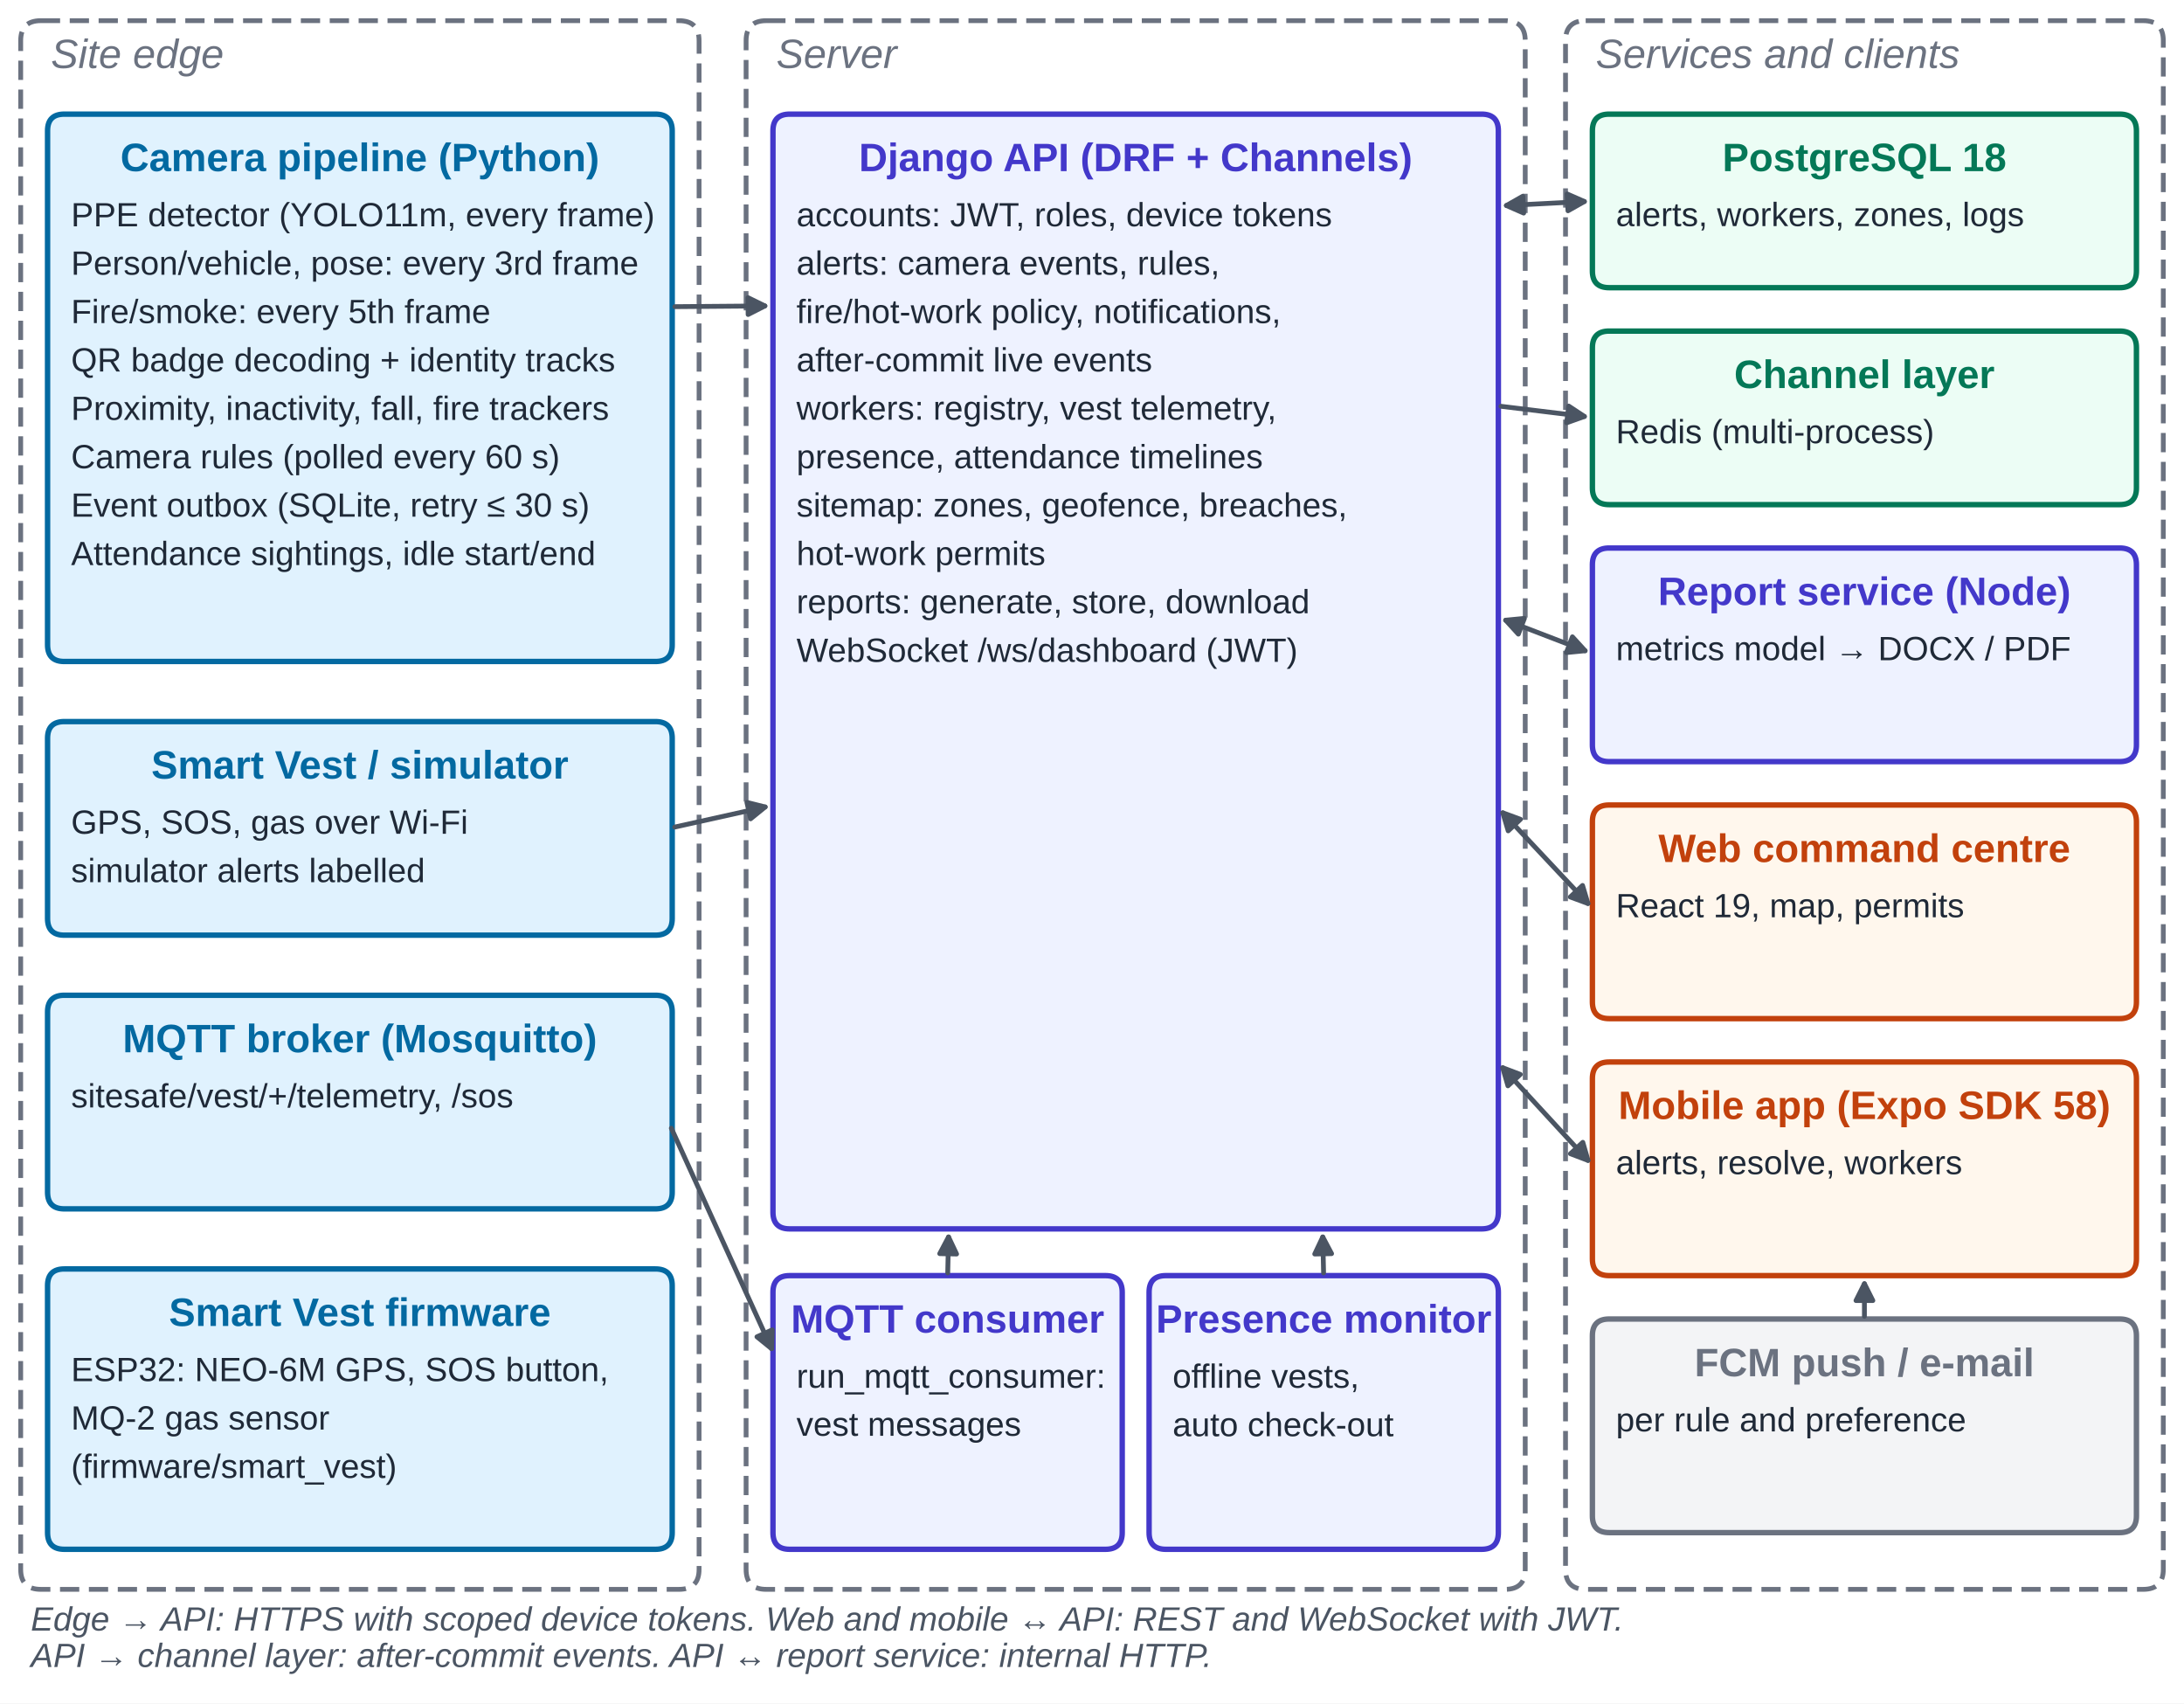
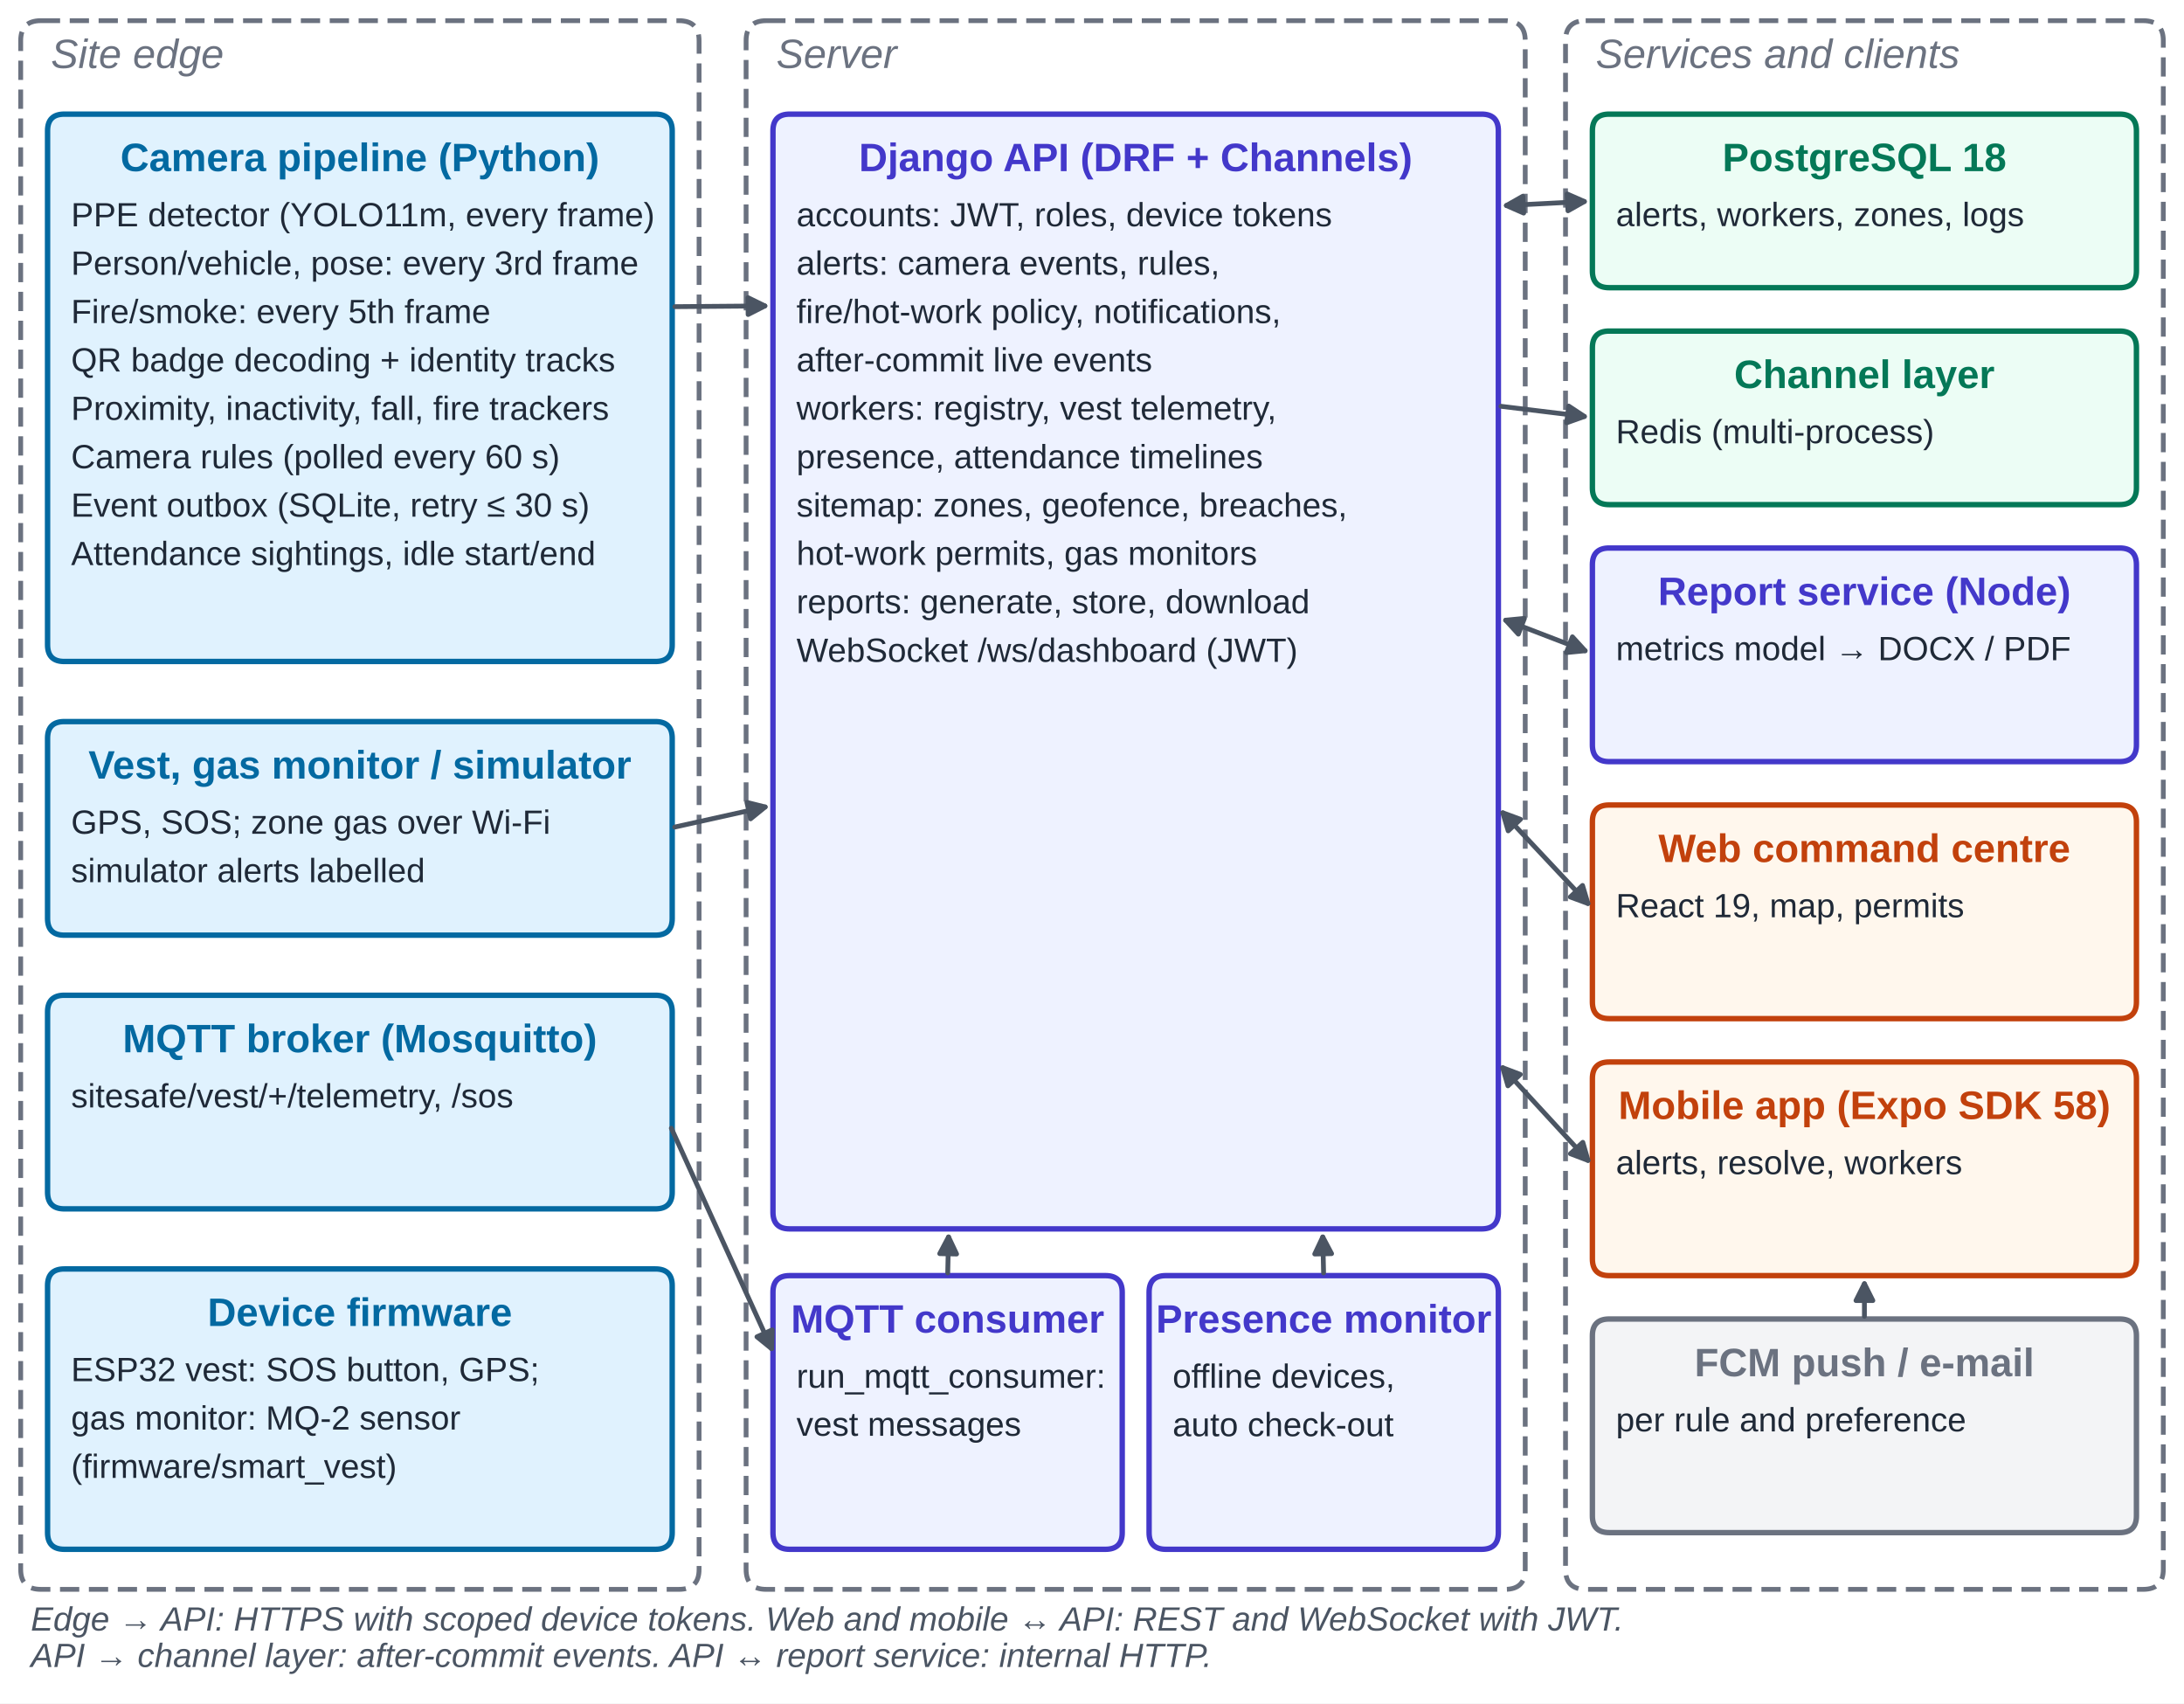
<svg xmlns="http://www.w3.org/2000/svg" width="362.88pt" height="282.96pt" viewBox="0 0 362.88 282.96" version="1.1">
  <defs>
    <style type="text/css">*{stroke-linejoin: round; stroke-linecap: butt}</style>
  </defs>
  <g id="figure_1">
    <g id="patch_1">
      <path d="M 0 282.96  L 362.88 282.96  L 362.88 0  L 0 0  z " style="fill: #ffffff" />
    </g>
    <g id="axes_1">
      <g id="patch_2">
-         <path d="M 6.786 3.434  L 112.806 3.434  Q 116.154 3.434 116.154 6.761  L 116.154 260.676  Q 116.154 264.002 112.806 264.002  L 6.786 264.002  Q 3.438 264.002 3.438 260.676  L 3.438 6.761  Q 3.438 3.434 6.786 3.434  L 6.786 3.434  z " clip-path="url(#p2b58ecd0dc)" style="fill: none; stroke-dasharray: 3.2,1.6; stroke-dashoffset: 0; stroke: #6b7280; stroke-width: 0.8; stroke-linejoin: miter" />
+         <path d="M 6.786 3.434  L 112.806 3.434  Q 116.154 3.434 116.154 6.761  L 116.154 260.676  Q 116.154 264.002 112.806 264.002  L 6.786 264.002  Q 3.438 264.002 3.438 260.676  L 3.438 6.761  Q 3.438 3.434 6.786 3.434  L 6.786 3.434  z " clip-path="url(#p17916771b8)" style="fill: none; stroke-dasharray: 3.2,1.6; stroke-dashoffset: 0; stroke: #6b7280; stroke-width: 0.8; stroke-linejoin: miter" />
      </g>
      <g id="patch_3">
-         <path d="M 127.314 3.434  L 250.074 3.434  Q 253.422 3.434 253.422 6.761  L 253.422 260.676  Q 253.422 264.002 250.074 264.002  L 127.314 264.002  Q 123.966 264.002 123.966 260.676  L 123.966 6.761  Q 123.966 3.434 127.314 3.434  L 127.314 3.434  z " clip-path="url(#p2b58ecd0dc)" style="fill: none; stroke-dasharray: 3.2,1.6; stroke-dashoffset: 0; stroke: #6b7280; stroke-width: 0.8; stroke-linejoin: miter" />
+         <path d="M 127.314 3.434  L 250.074 3.434  Q 253.422 3.434 253.422 6.761  L 253.422 260.676  Q 253.422 264.002 250.074 264.002  L 127.314 264.002  Q 123.966 264.002 123.966 260.676  L 123.966 6.761  Q 123.966 3.434 127.314 3.434  L 127.314 3.434  z " clip-path="url(#p17916771b8)" style="fill: none; stroke-dasharray: 3.2,1.6; stroke-dashoffset: 0; stroke: #6b7280; stroke-width: 0.8; stroke-linejoin: miter" />
      </g>
      <g id="patch_4">
-         <path d="M 263.466 3.434  L 356.094 3.434  Q 359.442 3.434 359.442 6.761  L 359.442 260.676  Q 359.442 264.002 356.094 264.002  L 263.466 264.002  Q 260.118 264.002 260.118 260.676  L 260.118 6.761  Q 260.118 3.434 263.466 3.434  L 263.466 3.434  z " clip-path="url(#p2b58ecd0dc)" style="fill: none; stroke-dasharray: 3.2,1.6; stroke-dashoffset: 0; stroke: #6b7280; stroke-width: 0.8; stroke-linejoin: miter" />
+         <path d="M 263.466 3.434  L 356.094 3.434  Q 359.442 3.434 359.442 6.761  L 359.442 260.676  Q 359.442 264.002 356.094 264.002  L 263.466 264.002  Q 260.118 264.002 260.118 260.676  L 260.118 6.761  Q 260.118 3.434 263.466 3.434  L 263.466 3.434  z " clip-path="url(#p17916771b8)" style="fill: none; stroke-dasharray: 3.2,1.6; stroke-dashoffset: 0; stroke: #6b7280; stroke-width: 0.8; stroke-linejoin: miter" />
      </g>
      <g id="patch_5">
-         <path d="M 10.692 18.958  L 108.9 18.958  Q 111.69 18.958 111.69 21.73  L 111.69 107.107  Q 111.69 109.879 108.9 109.879  L 10.692 109.879  Q 7.902 109.879 7.902 107.107  L 7.902 21.73  Q 7.902 18.958 10.692 18.958  z " clip-path="url(#p2b58ecd0dc)" style="fill: #e0f2fe; stroke: #0369a1; stroke-width: 0.9; stroke-linejoin: miter" />
+         <path d="M 10.692 18.958  L 108.9 18.958  Q 111.69 18.958 111.69 21.73  L 111.69 107.107  Q 111.69 109.879 108.9 109.879  L 10.692 109.879  Q 7.902 109.879 7.902 107.107  L 7.902 21.73  Q 7.902 18.958 10.692 18.958  z " clip-path="url(#p17916771b8)" style="fill: #e0f2fe; stroke: #0369a1; stroke-width: 0.9; stroke-linejoin: miter" />
      </g>
      <g id="patch_6">
-         <path d="M 10.692 119.858  L 108.9 119.858  Q 111.69 119.858 111.69 122.63  L 111.69 152.568  Q 111.69 155.34 108.9 155.34  L 10.692 155.34  Q 7.902 155.34 7.902 152.568  L 7.902 122.63  Q 7.902 119.858 10.692 119.858  z " clip-path="url(#p2b58ecd0dc)" style="fill: #e0f2fe; stroke: #0369a1; stroke-width: 0.9; stroke-linejoin: miter" />
+         <path d="M 10.692 119.858  L 108.9 119.858  Q 111.69 119.858 111.69 122.63  L 111.69 152.568  Q 111.69 155.34 108.9 155.34  L 10.692 155.34  Q 7.902 155.34 7.902 152.568  L 7.902 122.63  Q 7.902 119.858 10.692 119.858  z " clip-path="url(#p17916771b8)" style="fill: #e0f2fe; stroke: #0369a1; stroke-width: 0.9; stroke-linejoin: miter" />
      </g>
      <g id="patch_7">
-         <path d="M 10.692 165.319  L 108.9 165.319  Q 111.69 165.319 111.69 168.091  L 111.69 198.029  Q 111.69 200.801 108.9 200.801  L 10.692 200.801  Q 7.902 200.801 7.902 198.029  L 7.902 168.091  Q 7.902 165.319 10.692 165.319  z " clip-path="url(#p2b58ecd0dc)" style="fill: #e0f2fe; stroke: #0369a1; stroke-width: 0.9; stroke-linejoin: miter" />
+         <path d="M 10.692 165.319  L 108.9 165.319  Q 111.69 165.319 111.69 168.091  L 111.69 198.029  Q 111.69 200.801 108.9 200.801  L 10.692 200.801  Q 7.902 200.801 7.902 198.029  L 7.902 168.091  Q 7.902 165.319 10.692 165.319  z " clip-path="url(#p17916771b8)" style="fill: #e0f2fe; stroke: #0369a1; stroke-width: 0.9; stroke-linejoin: miter" />
      </g>
      <g id="patch_8">
-         <path d="M 10.692 210.78  L 108.9 210.78  Q 111.69 210.78 111.69 213.552  L 111.69 254.578  Q 111.69 257.35 108.9 257.35  L 10.692 257.35  Q 7.902 257.35 7.902 254.578  L 7.902 213.552  Q 7.902 210.78 10.692 210.78  z " clip-path="url(#p2b58ecd0dc)" style="fill: #e0f2fe; stroke: #0369a1; stroke-width: 0.9; stroke-linejoin: miter" />
+         <path d="M 10.692 210.78  L 108.9 210.78  Q 111.69 210.78 111.69 213.552  L 111.69 254.578  Q 111.69 257.35 108.9 257.35  L 10.692 257.35  Q 7.902 257.35 7.902 254.578  L 7.902 213.552  Q 7.902 210.78 10.692 210.78  z " clip-path="url(#p17916771b8)" style="fill: #e0f2fe; stroke: #0369a1; stroke-width: 0.9; stroke-linejoin: miter" />
      </g>
      <g id="patch_9">
-         <path d="M 131.22 18.958  L 246.168 18.958  Q 248.958 18.958 248.958 21.73  L 248.958 201.355  Q 248.958 204.127 246.168 204.127  L 131.22 204.127  Q 128.43 204.127 128.43 201.355  L 128.43 21.73  Q 128.43 18.958 131.22 18.958  z " clip-path="url(#p2b58ecd0dc)" style="fill: #eef2ff; stroke: #4338ca; stroke-width: 0.9; stroke-linejoin: miter" />
+         <path d="M 131.22 18.958  L 246.168 18.958  Q 248.958 18.958 248.958 21.73  L 248.958 201.355  Q 248.958 204.127 246.168 204.127  L 131.22 204.127  Q 128.43 204.127 128.43 201.355  L 128.43 21.73  Q 128.43 18.958 131.22 18.958  z " clip-path="url(#p17916771b8)" style="fill: #eef2ff; stroke: #4338ca; stroke-width: 0.9; stroke-linejoin: miter" />
      </g>
      <g id="patch_10">
-         <path d="M 131.22 211.889  L 183.672 211.889  Q 186.462 211.889 186.462 214.661  L 186.462 254.578  Q 186.462 257.35 183.672 257.35  L 131.22 257.35  Q 128.43 257.35 128.43 254.578  L 128.43 214.661  Q 128.43 211.889 131.22 211.889  z " clip-path="url(#p2b58ecd0dc)" style="fill: #eef2ff; stroke: #4338ca; stroke-width: 0.9; stroke-linejoin: miter" />
+         <path d="M 131.22 211.889  L 183.672 211.889  Q 186.462 211.889 186.462 214.661  L 186.462 254.578  Q 186.462 257.35 183.672 257.35  L 131.22 257.35  Q 128.43 257.35 128.43 254.578  L 128.43 214.661  Q 128.43 211.889 131.22 211.889  z " clip-path="url(#p17916771b8)" style="fill: #eef2ff; stroke: #4338ca; stroke-width: 0.9; stroke-linejoin: miter" />
      </g>
      <g id="patch_11">
-         <path d="M 193.716 211.889  L 246.168 211.889  Q 248.958 211.889 248.958 214.661  L 248.958 254.578  Q 248.958 257.35 246.168 257.35  L 193.716 257.35  Q 190.926 257.35 190.926 254.578  L 190.926 214.661  Q 190.926 211.889 193.716 211.889  z " clip-path="url(#p2b58ecd0dc)" style="fill: #eef2ff; stroke: #4338ca; stroke-width: 0.9; stroke-linejoin: miter" />
+         <path d="M 193.716 211.889  L 246.168 211.889  Q 248.958 211.889 248.958 214.661  L 248.958 254.578  Q 248.958 257.35 246.168 257.35  L 193.716 257.35  Q 190.926 257.35 190.926 254.578  L 190.926 214.661  Q 190.926 211.889 193.716 211.889  z " clip-path="url(#p17916771b8)" style="fill: #eef2ff; stroke: #4338ca; stroke-width: 0.9; stroke-linejoin: miter" />
      </g>
      <g id="patch_12">
-         <path d="M 267.372 18.958  L 352.188 18.958  Q 354.978 18.958 354.978 21.73  L 354.978 45.014  Q 354.978 47.786 352.188 47.786  L 267.372 47.786  Q 264.582 47.786 264.582 45.014  L 264.582 21.73  Q 264.582 18.958 267.372 18.958  z " clip-path="url(#p2b58ecd0dc)" style="fill: #ecfdf5; stroke: #047857; stroke-width: 0.9; stroke-linejoin: miter" />
+         <path d="M 267.372 18.958  L 352.188 18.958  Q 354.978 18.958 354.978 21.73  L 354.978 45.014  Q 354.978 47.786 352.188 47.786  L 267.372 47.786  Q 264.582 47.786 264.582 45.014  L 264.582 21.73  Q 264.582 18.958 267.372 18.958  z " clip-path="url(#p17916771b8)" style="fill: #ecfdf5; stroke: #047857; stroke-width: 0.9; stroke-linejoin: miter" />
      </g>
      <g id="patch_13">
-         <path d="M 267.372 54.994  L 352.188 54.994  Q 354.978 54.994 354.978 57.766  L 354.978 81.05  Q 354.978 83.822 352.188 83.822  L 267.372 83.822  Q 264.582 83.822 264.582 81.05  L 264.582 57.766  Q 264.582 54.994 267.372 54.994  z " clip-path="url(#p2b58ecd0dc)" style="fill: #ecfdf5; stroke: #047857; stroke-width: 0.9; stroke-linejoin: miter" />
+         <path d="M 267.372 54.994  L 352.188 54.994  Q 354.978 54.994 354.978 57.766  L 354.978 81.05  Q 354.978 83.822 352.188 83.822  L 267.372 83.822  Q 264.582 83.822 264.582 81.05  L 264.582 57.766  Q 264.582 54.994 267.372 54.994  z " clip-path="url(#p17916771b8)" style="fill: #ecfdf5; stroke: #047857; stroke-width: 0.9; stroke-linejoin: miter" />
      </g>
      <g id="patch_14">
-         <path d="M 267.372 91.03  L 352.188 91.03  Q 354.978 91.03 354.978 93.802  L 354.978 123.739  Q 354.978 126.511 352.188 126.511  L 267.372 126.511  Q 264.582 126.511 264.582 123.739  L 264.582 93.802  Q 264.582 91.03 267.372 91.03  z " clip-path="url(#p2b58ecd0dc)" style="fill: #eef2ff; stroke: #4338ca; stroke-width: 0.9; stroke-linejoin: miter" />
+         <path d="M 267.372 91.03  L 352.188 91.03  Q 354.978 91.03 354.978 93.802  L 354.978 123.739  Q 354.978 126.511 352.188 126.511  L 267.372 126.511  Q 264.582 126.511 264.582 123.739  L 264.582 93.802  Q 264.582 91.03 267.372 91.03  z " clip-path="url(#p17916771b8)" style="fill: #eef2ff; stroke: #4338ca; stroke-width: 0.9; stroke-linejoin: miter" />
      </g>
      <g id="patch_15">
-         <path d="M 267.372 133.718  L 352.188 133.718  Q 354.978 133.718 354.978 136.49  L 354.978 166.428  Q 354.978 169.2 352.188 169.2  L 267.372 169.2  Q 264.582 169.2 264.582 166.428  L 264.582 136.49  Q 264.582 133.718 267.372 133.718  z " clip-path="url(#p2b58ecd0dc)" style="fill: #fff7ed; stroke: #c2410c; stroke-width: 0.9; stroke-linejoin: miter" />
+         <path d="M 267.372 133.718  L 352.188 133.718  Q 354.978 133.718 354.978 136.49  L 354.978 166.428  Q 354.978 169.2 352.188 169.2  L 267.372 169.2  Q 264.582 169.2 264.582 166.428  L 264.582 136.49  Q 264.582 133.718 267.372 133.718  z " clip-path="url(#p17916771b8)" style="fill: #fff7ed; stroke: #c2410c; stroke-width: 0.9; stroke-linejoin: miter" />
      </g>
      <g id="patch_16">
-         <path d="M 267.372 176.407  L 352.188 176.407  Q 354.978 176.407 354.978 179.179  L 354.978 209.117  Q 354.978 211.889 352.188 211.889  L 267.372 211.889  Q 264.582 211.889 264.582 209.117  L 264.582 179.179  Q 264.582 176.407 267.372 176.407  z " clip-path="url(#p2b58ecd0dc)" style="fill: #fff7ed; stroke: #c2410c; stroke-width: 0.9; stroke-linejoin: miter" />
+         <path d="M 267.372 176.407  L 352.188 176.407  Q 354.978 176.407 354.978 179.179  L 354.978 209.117  Q 354.978 211.889 352.188 211.889  L 267.372 211.889  Q 264.582 211.889 264.582 209.117  L 264.582 179.179  Q 264.582 176.407 267.372 176.407  z " clip-path="url(#p17916771b8)" style="fill: #fff7ed; stroke: #c2410c; stroke-width: 0.9; stroke-linejoin: miter" />
      </g>
      <g id="patch_17">
-         <path d="M 267.372 219.096  L 352.188 219.096  Q 354.978 219.096 354.978 221.868  L 354.978 251.806  Q 354.978 254.578 352.188 254.578  L 267.372 254.578  Q 264.582 254.578 264.582 251.806  L 264.582 221.868  Q 264.582 219.096 267.372 219.096  z " clip-path="url(#p2b58ecd0dc)" style="fill: #f3f4f6; stroke: #6b7280; stroke-width: 0.9; stroke-linejoin: miter" />
+         <path d="M 267.372 219.096  L 352.188 219.096  Q 354.978 219.096 354.978 221.868  L 354.978 251.806  Q 354.978 254.578 352.188 254.578  L 267.372 254.578  Q 264.582 254.578 264.582 251.806  L 264.582 221.868  Q 264.582 219.096 267.372 219.096  z " clip-path="url(#p17916771b8)" style="fill: #f3f4f6; stroke: #6b7280; stroke-width: 0.9; stroke-linejoin: miter" />
      </g>
      <g id="patch_18">
-         <path d="M 112.13 50.938  Q 120.059 50.874 127.093 50.818  " clip-path="url(#p2b58ecd0dc)" style="fill: none; stroke: #4b5563; stroke-width: 0.8; stroke-linecap: round" />
-         <path d="M 124.282 49.44  L 127.093 50.818  L 124.305 52.24  z " clip-path="url(#p2b58ecd0dc)" style="fill: #4b5563; stroke: #4b5563; stroke-width: 0.8; stroke-linecap: round" />
+         <path d="M 112.13 50.938  Q 120.059 50.874 127.093 50.818  " clip-path="url(#p17916771b8)" style="fill: none; stroke: #4b5563; stroke-width: 0.8; stroke-linecap: round" />
+         <path d="M 124.282 49.44  L 127.093 50.818  L 124.305 52.24  z " clip-path="url(#p17916771b8)" style="fill: #4b5563; stroke: #4b5563; stroke-width: 0.8; stroke-linecap: round" />
      </g>
      <g id="patch_19">
-         <path d="M 112.104 137.383  Q 120.058 135.615 127.138 134.041  " clip-path="url(#p2b58ecd0dc)" style="fill: none; stroke: #4b5563; stroke-width: 0.8; stroke-linecap: round" />
-         <path d="M 124.101 133.282  L 127.138 134.041  L 124.709 136.015  z " clip-path="url(#p2b58ecd0dc)" style="fill: #4b5563; stroke: #4b5563; stroke-width: 0.8; stroke-linecap: round" />
+         <path d="M 112.104 137.383  Q 120.058 135.615 127.138 134.041  " clip-path="url(#p17916771b8)" style="fill: none; stroke: #4b5563; stroke-width: 0.8; stroke-linecap: round" />
+         <path d="M 124.101 133.282  L 127.138 134.041  L 124.709 136.015  z " clip-path="url(#p17916771b8)" style="fill: #4b5563; stroke: #4b5563; stroke-width: 0.8; stroke-linecap: round" />
      </g>
      <g id="patch_20">
-         <path d="M 111.545 187.405  Q 120.059 206.122 128.203 224.024  " clip-path="url(#p2b58ecd0dc)" style="fill: none; stroke: #4b5563; stroke-width: 0.8; stroke-linecap: round" />
-         <path d="M 128.318 220.896  L 128.203 224.024  L 125.77 222.055  z " clip-path="url(#p2b58ecd0dc)" style="fill: #4b5563; stroke: #4b5563; stroke-width: 0.8; stroke-linecap: round" />
+         <path d="M 111.545 187.405  Q 120.059 206.122 128.203 224.024  " clip-path="url(#p17916771b8)" style="fill: none; stroke: #4b5563; stroke-width: 0.8; stroke-linecap: round" />
+         <path d="M 128.318 220.896  L 128.203 224.024  L 125.77 222.055  z " clip-path="url(#p17916771b8)" style="fill: #4b5563; stroke: #4b5563; stroke-width: 0.8; stroke-linecap: round" />
      </g>
      <g id="patch_21">
-         <path d="M 250.295 34.139  Q 256.773 33.804 263.252 33.47  " clip-path="url(#p2b58ecd0dc)" style="fill: none; stroke: #4b5563; stroke-width: 0.8; stroke-linecap: round" />
-         <path d="M 253.163 35.393  L 250.295 34.139  L 253.019 32.596  z " clip-path="url(#p2b58ecd0dc)" style="fill: #4b5563; stroke: #4b5563; stroke-width: 0.8; stroke-linecap: round" />
-         <path d="M 260.383 32.216  L 263.252 33.47  L 260.528 35.012  z " clip-path="url(#p2b58ecd0dc)" style="fill: #4b5563; stroke: #4b5563; stroke-width: 0.8; stroke-linecap: round" />
+         <path d="M 250.295 34.139  Q 256.773 33.804 263.252 33.47  " clip-path="url(#p17916771b8)" style="fill: none; stroke: #4b5563; stroke-width: 0.8; stroke-linecap: round" />
+         <path d="M 253.163 35.393  L 250.295 34.139  L 253.019 32.596  z " clip-path="url(#p17916771b8)" style="fill: #4b5563; stroke: #4b5563; stroke-width: 0.8; stroke-linecap: round" />
+         <path d="M 260.383 32.216  L 263.252 33.47  L 260.528 35.012  z " clip-path="url(#p17916771b8)" style="fill: #4b5563; stroke: #4b5563; stroke-width: 0.8; stroke-linecap: round" />
      </g>
      <g id="patch_22">
-         <path d="M 249.393 67.489  Q 256.769 68.388 263.256 69.178  " clip-path="url(#p2b58ecd0dc)" style="fill: none; stroke: #4b5563; stroke-width: 0.8; stroke-linecap: round" />
-         <path d="M 260.646 67.45  L 263.256 69.178  L 260.308 70.229  z " clip-path="url(#p2b58ecd0dc)" style="fill: #4b5563; stroke: #4b5563; stroke-width: 0.8; stroke-linecap: round" />
+         <path d="M 249.393 67.489  Q 256.769 68.388 263.256 69.178  " clip-path="url(#p17916771b8)" style="fill: none; stroke: #4b5563; stroke-width: 0.8; stroke-linecap: round" />
+         <path d="M 260.646 67.45  L 263.256 69.178  L 260.308 70.229  z " clip-path="url(#p17916771b8)" style="fill: #4b5563; stroke: #4b5563; stroke-width: 0.8; stroke-linecap: round" />
      </g>
      <g id="patch_23">
-         <path d="M 250.171 103.02  Q 256.773 105.556 263.375 108.092  " clip-path="url(#p2b58ecd0dc)" style="fill: none; stroke: #4b5563; stroke-width: 0.8; stroke-linecap: round" />
-         <path d="M 252.283 105.331  L 250.171 103.02  L 253.287 102.717  z " clip-path="url(#p2b58ecd0dc)" style="fill: #4b5563; stroke: #4b5563; stroke-width: 0.8; stroke-linecap: round" />
-         <path d="M 261.263 105.781  L 263.375 108.092  L 260.259 108.395  z " clip-path="url(#p2b58ecd0dc)" style="fill: #4b5563; stroke: #4b5563; stroke-width: 0.8; stroke-linecap: round" />
+         <path d="M 250.171 103.02  Q 256.773 105.556 263.375 108.092  " clip-path="url(#p17916771b8)" style="fill: none; stroke: #4b5563; stroke-width: 0.8; stroke-linecap: round" />
+         <path d="M 252.283 105.331  L 250.171 103.02  L 253.287 102.717  z " clip-path="url(#p17916771b8)" style="fill: #4b5563; stroke: #4b5563; stroke-width: 0.8; stroke-linecap: round" />
+         <path d="M 261.263 105.781  L 263.375 108.092  L 260.259 108.395  z " clip-path="url(#p17916771b8)" style="fill: #4b5563; stroke: #4b5563; stroke-width: 0.8; stroke-linecap: round" />
      </g>
      <g id="patch_24">
-         <path d="M 263.843 150.078  Q 256.77 142.544 249.696 135.01  " clip-path="url(#p2b58ecd0dc)" style="fill: none; stroke: #4b5563; stroke-width: 0.8; stroke-linecap: round" />
-         <path d="M 262.947 147.078  L 263.843 150.078  L 260.906 148.995  z " clip-path="url(#p2b58ecd0dc)" style="fill: #4b5563; stroke: #4b5563; stroke-width: 0.8; stroke-linecap: round" />
-         <path d="M 250.592 138.01  L 249.696 135.01  L 252.633 136.093  z " clip-path="url(#p2b58ecd0dc)" style="fill: #4b5563; stroke: #4b5563; stroke-width: 0.8; stroke-linecap: round" />
+         <path d="M 263.843 150.078  Q 256.77 142.544 249.696 135.01  " clip-path="url(#p17916771b8)" style="fill: none; stroke: #4b5563; stroke-width: 0.8; stroke-linecap: round" />
+         <path d="M 262.947 147.078  L 263.843 150.078  L 260.906 148.995  z " clip-path="url(#p17916771b8)" style="fill: #4b5563; stroke: #4b5563; stroke-width: 0.8; stroke-linecap: round" />
+         <path d="M 250.592 138.01  L 249.696 135.01  L 252.633 136.093  z " clip-path="url(#p17916771b8)" style="fill: #4b5563; stroke: #4b5563; stroke-width: 0.8; stroke-linecap: round" />
      </g>
      <g id="patch_25">
-         <path d="M 263.858 192.755  Q 256.77 185.056 249.682 177.357  " clip-path="url(#p2b58ecd0dc)" style="fill: none; stroke: #4b5563; stroke-width: 0.8; stroke-linecap: round" />
-         <path d="M 262.991 189.747  L 263.858 192.755  L 260.931 191.643  z " clip-path="url(#p2b58ecd0dc)" style="fill: #4b5563; stroke: #4b5563; stroke-width: 0.8; stroke-linecap: round" />
-         <path d="M 250.549 180.365  L 249.682 177.357  L 252.609 178.468  z " clip-path="url(#p2b58ecd0dc)" style="fill: #4b5563; stroke: #4b5563; stroke-width: 0.8; stroke-linecap: round" />
+         <path d="M 263.858 192.755  Q 256.77 185.056 249.682 177.357  " clip-path="url(#p17916771b8)" style="fill: none; stroke: #4b5563; stroke-width: 0.8; stroke-linecap: round" />
+         <path d="M 262.991 189.747  L 263.858 192.755  L 260.931 191.643  z " clip-path="url(#p17916771b8)" style="fill: #4b5563; stroke: #4b5563; stroke-width: 0.8; stroke-linecap: round" />
+         <path d="M 250.549 180.365  L 249.682 177.357  L 252.609 178.468  z " clip-path="url(#p17916771b8)" style="fill: #4b5563; stroke: #4b5563; stroke-width: 0.8; stroke-linecap: round" />
      </g>
      <g id="patch_26">
-         <path d="M 309.78 218.647  Q 309.78 215.493 309.78 213.232  " clip-path="url(#p2b58ecd0dc)" style="fill: none; stroke: #4b5563; stroke-width: 0.8; stroke-linecap: round" />
-         <path d="M 308.38 216.032  L 309.78 213.232  L 311.18 216.032  z " clip-path="url(#p2b58ecd0dc)" style="fill: #4b5563; stroke: #4b5563; stroke-width: 0.8; stroke-linecap: round" />
+         <path d="M 309.78 218.647  Q 309.78 215.493 309.78 213.232  " clip-path="url(#p17916771b8)" style="fill: none; stroke: #4b5563; stroke-width: 0.8; stroke-linecap: round" />
+         <path d="M 308.38 216.032  L 309.78 213.232  L 311.18 216.032  z " clip-path="url(#p17916771b8)" style="fill: #4b5563; stroke: #4b5563; stroke-width: 0.8; stroke-linecap: round" />
      </g>
      <g id="patch_27">
-         <path d="M 157.469 211.443  Q 157.546 208.009 157.604 205.47  " clip-path="url(#p2b58ecd0dc)" style="fill: none; stroke: #4b5563; stroke-width: 0.8; stroke-linecap: round" />
-         <path d="M 156.141 208.238  L 157.604 205.47  L 158.94 208.301  z " clip-path="url(#p2b58ecd0dc)" style="fill: #4b5563; stroke: #4b5563; stroke-width: 0.8; stroke-linecap: round" />
+         <path d="M 157.469 211.443  Q 157.546 208.009 157.604 205.47  " clip-path="url(#p17916771b8)" style="fill: none; stroke: #4b5563; stroke-width: 0.8; stroke-linecap: round" />
+         <path d="M 156.141 208.238  L 157.604 205.47  L 158.94 208.301  z " clip-path="url(#p17916771b8)" style="fill: #4b5563; stroke: #4b5563; stroke-width: 0.8; stroke-linecap: round" />
      </g>
      <g id="patch_28">
-         <path d="M 219.919 211.443  Q 219.842 208.009 219.784 205.47  " clip-path="url(#p2b58ecd0dc)" style="fill: none; stroke: #4b5563; stroke-width: 0.8; stroke-linecap: round" />
-         <path d="M 218.448 208.301  L 219.784 205.47  L 221.247 208.238  z " clip-path="url(#p2b58ecd0dc)" style="fill: #4b5563; stroke: #4b5563; stroke-width: 0.8; stroke-linecap: round" />
+         <path d="M 219.919 211.443  Q 219.842 208.009 219.784 205.47  " clip-path="url(#p17916771b8)" style="fill: none; stroke: #4b5563; stroke-width: 0.8; stroke-linecap: round" />
+         <path d="M 218.448 208.301  L 219.784 205.47  L 221.247 208.238  z " clip-path="url(#p17916771b8)" style="fill: #4b5563; stroke: #4b5563; stroke-width: 0.8; stroke-linecap: round" />
      </g>
      <g id="text_1">
        <text style="font-style: italic; font-size: 6.8px; font-family: 'Arial'; text-anchor: start; fill: #6b7280" x="8.46" y="11.302" transform="rotate(-0 8.46 11.30239)">Site edge</text>
      </g>
      <g id="text_2">
        <text style="font-style: italic; font-size: 6.8px; font-family: 'Arial'; text-anchor: start; fill: #6b7280" x="128.988" y="11.291" transform="rotate(-0 128.988 11.29071)">Server</text>
      </g>
      <g id="text_3">
        <text style="font-style: italic; font-size: 6.8px; font-family: 'Arial'; text-anchor: start; fill: #6b7280" x="265.14" y="11.291" transform="rotate(-0 265.14 11.29071)">Services and clients</text>
      </g>
      <g id="text_4">
        <text style="font-weight: 700; font-size: 6.6px; font-family: 'Arial'; text-anchor: middle; fill: #0369a1" x="59.796" y="28.427" transform="rotate(-0 59.796 28.42695)">Camera pipeline (Python)</text>
      </g>
      <g id="text_5">
        <text style="font-size: 5.6px; font-family: 'Arial'; text-anchor: start; fill: #1f2937" x="11.808" y="37.595" transform="rotate(-0 11.808 37.59475)">PPE detector (YOLO11m, every frame)</text>
      </g>
      <g id="text_6">
        <text style="font-size: 5.6px; font-family: 'Arial'; text-anchor: start; fill: #1f2937" x="11.808" y="45.632" transform="rotate(-0 11.808 45.6318)">Person/vehicle, pose: every 3rd frame</text>
      </g>
      <g id="text_7">
        <text style="font-size: 5.6px; font-family: 'Arial'; text-anchor: start; fill: #1f2937" x="11.808" y="53.671" transform="rotate(-0 11.808 53.6706)">Fire/smoke: every 5th frame</text>
      </g>
      <g id="text_8">
        <text style="font-size: 5.6px; font-family: 'Arial'; text-anchor: start; fill: #1f2937" x="11.808" y="61.711" transform="rotate(-0 11.808 61.71115)">QR badge decoding + identity tracks</text>
      </g>
      <g id="text_9">
        <text style="font-size: 5.6px; font-family: 'Arial'; text-anchor: start; fill: #1f2937" x="11.808" y="69.748" transform="rotate(-0 11.808 69.7482)">Proximity, inactivity, fall, fire trackers</text>
      </g>
      <g id="text_10">
        <text style="font-size: 5.6px; font-family: 'Arial'; text-anchor: start; fill: #1f2937" x="11.808" y="77.787" transform="rotate(-0 11.808 77.787)">Camera rules (polled every 60 s)</text>
      </g>
      <g id="text_11">
        <text style="font-size: 5.6px; font-family: 'Arial'; text-anchor: start; fill: #1f2937" x="11.808" y="85.828" transform="rotate(-0 11.808 85.82755)">Event outbox (SQLite, retry ≤ 30 s)</text>
      </g>
      <g id="text_12">
        <text style="font-size: 5.6px; font-family: 'Arial'; text-anchor: start; fill: #1f2937" x="11.808" y="93.865" transform="rotate(-0 11.808 93.8646)">Attendance sightings, idle start/end</text>
      </g>
      <g id="text_13">
-         <text style="font-weight: 700; font-size: 6.6px; font-family: 'Arial'; text-anchor: middle; fill: #0369a1" x="59.796" y="129.331" transform="rotate(-0 59.796 129.3308)">Smart Vest / simulator</text>
+         <text style="font-weight: 700; font-size: 6.6px; font-family: 'Arial'; text-anchor: middle; fill: #0369a1" x="59.796" y="129.328" transform="rotate(-0 59.796 129.3278)">Vest, gas monitor / simulator</text>
      </g>
      <g id="text_14">
-         <text style="font-size: 5.6px; font-family: 'Arial'; text-anchor: start; fill: #1f2937" x="11.808" y="138.496" transform="rotate(-0 11.808 138.4956)">GPS, SOS, gas over Wi-Fi</text>
+         <text style="font-size: 5.6px; font-family: 'Arial'; text-anchor: start; fill: #1f2937" x="11.808" y="138.496" transform="rotate(-0 11.808 138.4956)">GPS, SOS; zone gas over Wi-Fi</text>
      </g>
      <g id="text_15">
        <text style="font-size: 5.6px; font-family: 'Arial'; text-anchor: start; fill: #1f2937" x="11.808" y="146.531" transform="rotate(-0 11.808 146.5313)">simulator alerts labelled</text>
      </g>
      <g id="text_16">
        <text style="font-weight: 700; font-size: 6.6px; font-family: 'Arial'; text-anchor: middle; fill: #0369a1" x="59.796" y="174.789" transform="rotate(-0 59.796 174.7885)">MQTT broker (Mosquitto)</text>
      </g>
      <g id="text_17">
        <text style="font-size: 5.6px; font-family: 'Arial'; text-anchor: start; fill: #1f2937" x="11.808" y="183.955" transform="rotate(-0 11.808 183.9546)">sitesafe/vest/+/telemetry, /sos</text>
      </g>
      <g id="text_18">
-         <text style="font-weight: 700; font-size: 6.6px; font-family: 'Arial'; text-anchor: middle; fill: #0369a1" x="59.796" y="220.252" transform="rotate(-0 59.796 220.2524)">Smart Vest firmware</text>
+         <text style="font-weight: 700; font-size: 6.6px; font-family: 'Arial'; text-anchor: middle; fill: #0369a1" x="59.796" y="220.252" transform="rotate(-0 59.796 220.2524)">Device firmware</text>
      </g>
      <g id="text_19">
-         <text style="font-size: 5.6px; font-family: 'Arial'; text-anchor: start; fill: #1f2937" x="11.808" y="229.414" transform="rotate(-0 11.808 229.4141)">ESP32: NEO-6M GPS, SOS button,</text>
+         <text style="font-size: 5.6px; font-family: 'Arial'; text-anchor: start; fill: #1f2937" x="11.808" y="229.414" transform="rotate(-0 11.808 229.4141)">ESP32 vest: SOS button, GPS;</text>
      </g>
      <g id="text_20">
-         <text style="font-size: 5.6px; font-family: 'Arial'; text-anchor: start; fill: #1f2937" x="11.808" y="237.456" transform="rotate(-0 11.808 237.456)">MQ-2 gas sensor</text>
+         <text style="font-size: 5.6px; font-family: 'Arial'; text-anchor: start; fill: #1f2937" x="11.808" y="237.456" transform="rotate(-0 11.808 237.456)">gas monitor: MQ-2 sensor</text>
      </g>
      <g id="text_21">
        <text style="font-size: 5.6px; font-family: 'Arial'; text-anchor: start; fill: #1f2937" x="11.808" y="245.493" transform="rotate(-0 11.808 245.493)">(firmware/smart_vest)</text>
      </g>
      <g id="text_22">
        <text style="font-weight: 700; font-size: 6.6px; font-family: 'Arial'; text-anchor: middle; fill: #4338ca" x="188.694" y="28.427" transform="rotate(-0 188.694 28.42695)">Django API (DRF + Channels)</text>
      </g>
      <g id="text_23">
        <text style="font-size: 5.6px; font-family: 'Arial'; text-anchor: start; fill: #1f2937" x="132.336" y="37.592" transform="rotate(-0 132.336 37.59169)">accounts: JWT, roles, device tokens</text>
      </g>
      <g id="text_24">
        <text style="font-size: 5.6px; font-family: 'Arial'; text-anchor: start; fill: #1f2937" x="132.336" y="45.63" transform="rotate(-0 132.336 45.63049)">alerts: camera events, rules,</text>
      </g>
      <g id="text_25">
        <text style="font-size: 5.6px; font-family: 'Arial'; text-anchor: start; fill: #1f2937" x="132.336" y="53.671" transform="rotate(-0 132.336 53.6706)">   fire/hot-work policy, notifications,</text>
      </g>
      <g id="text_26">
        <text style="font-size: 5.6px; font-family: 'Arial'; text-anchor: start; fill: #1f2937" x="132.336" y="61.708" transform="rotate(-0 132.336 61.70809)">   after-commit live events</text>
      </g>
      <g id="text_27">
        <text style="font-size: 5.6px; font-family: 'Arial'; text-anchor: start; fill: #1f2937" x="132.336" y="69.714" transform="rotate(-0 132.336 69.71407)">workers: registry, vest telemetry,</text>
      </g>
      <g id="text_28">
        <text style="font-size: 5.6px; font-family: 'Arial'; text-anchor: start; fill: #1f2937" x="132.336" y="77.786" transform="rotate(-0 132.336 77.78569)">   presence, attendance timelines</text>
      </g>
      <g id="text_29">
        <text style="font-size: 5.6px; font-family: 'Arial'; text-anchor: start; fill: #1f2937" x="132.336" y="85.826" transform="rotate(-0 132.336 85.8258)">sitemap: zones, geofence, breaches,</text>
      </g>
      <g id="text_30">
-         <text style="font-size: 5.6px; font-family: 'Arial'; text-anchor: start; fill: #1f2937" x="132.336" y="93.863" transform="rotate(-0 132.336 93.86329)">   hot-work permits</text>
+         <text style="font-size: 5.6px; font-family: 'Arial'; text-anchor: start; fill: #1f2937" x="132.336" y="93.83" transform="rotate(-0 132.336 93.83048)">   hot-work permits, gas monitors</text>
      </g>
      <g id="text_31">
        <text style="font-size: 5.6px; font-family: 'Arial'; text-anchor: start; fill: #1f2937" x="132.336" y="101.869" transform="rotate(-0 132.336 101.8693)">reports: generate, store, download</text>
      </g>
      <g id="text_32">
        <text style="font-size: 5.6px; font-family: 'Arial'; text-anchor: start; fill: #1f2937" x="132.336" y="109.942" transform="rotate(-0 132.336 109.9422)">WebSocket /ws/dashboard (JWT)</text>
      </g>
      <g id="text_33">
        <text style="font-weight: 700; font-size: 6.6px; font-family: 'Arial'; text-anchor: middle; fill: #4338ca" x="157.446" y="221.361" transform="rotate(-0 157.446 221.3612)">MQTT consumer</text>
      </g>
      <g id="text_34">
        <text style="font-size: 5.6px; font-family: 'Arial'; text-anchor: start; fill: #1f2937" x="132.336" y="230.523" transform="rotate(-0 132.336 230.5229)">run_mqtt_consumer:</text>
      </g>
      <g id="text_35">
        <text style="font-size: 5.6px; font-family: 'Arial'; text-anchor: start; fill: #1f2937" x="132.336" y="238.496" transform="rotate(-0 132.336 238.4961)">vest messages</text>
      </g>
      <g id="text_36">
        <text style="font-weight: 700; font-size: 6.6px; font-family: 'Arial'; text-anchor: middle; fill: #4338ca" x="219.942" y="221.361" transform="rotate(-0 219.942 221.3612)">Presence monitor</text>
      </g>
      <g id="text_37">
-         <text style="font-size: 5.6px; font-family: 'Arial'; text-anchor: start; fill: #1f2937" x="194.832" y="230.523" transform="rotate(-0 194.832 230.5229)">offline vests,</text>
+         <text style="font-size: 5.6px; font-family: 'Arial'; text-anchor: start; fill: #1f2937" x="194.832" y="230.523" transform="rotate(-0 194.832 230.5229)">offline devices,</text>
      </g>
      <g id="text_38">
        <text style="font-size: 5.6px; font-family: 'Arial'; text-anchor: start; fill: #1f2937" x="194.832" y="238.562" transform="rotate(-0 194.832 238.5617)">auto check-out</text>
      </g>
      <g id="text_39">
        <text style="font-weight: 700; font-size: 6.6px; font-family: 'Arial'; text-anchor: middle; fill: #047857" x="309.78" y="28.427" transform="rotate(-0 309.78 28.42695)">PostgreSQL 18</text>
      </g>
      <g id="text_40">
        <text style="font-size: 5.6px; font-family: 'Arial'; text-anchor: start; fill: #1f2937" x="268.488" y="37.559" transform="rotate(-0 268.488 37.55888)">alerts, workers, zones, logs</text>
      </g>
      <g id="text_41">
        <text style="font-weight: 700; font-size: 6.6px; font-family: 'Arial'; text-anchor: middle; fill: #047857" x="309.78" y="64.463" transform="rotate(-0 309.78 64.46295)">Channel layer</text>
      </g>
      <g id="text_42">
        <text style="font-size: 5.6px; font-family: 'Arial'; text-anchor: start; fill: #1f2937" x="268.488" y="73.629" transform="rotate(-0 268.488 73.629)">Redis (multi-process)</text>
      </g>
      <g id="text_43">
        <text style="font-weight: 700; font-size: 6.6px; font-family: 'Arial'; text-anchor: middle; fill: #4338ca" x="309.78" y="100.499" transform="rotate(-0 309.78 100.4989)">Report service (Node)</text>
      </g>
      <g id="text_44">
        <text style="font-size: 5.6px; font-family: 'Arial'; text-anchor: start; fill: #1f2937" x="268.488" y="109.664" transform="rotate(-0 268.488 109.6637)">metrics model → DOCX / PDF</text>
      </g>
      <g id="text_45">
        <text style="font-weight: 700; font-size: 6.6px; font-family: 'Arial'; text-anchor: middle; fill: #c2410c" x="309.78" y="143.191" transform="rotate(-0 309.78 143.1908)">Web command centre</text>
      </g>
      <g id="text_46">
        <text style="font-size: 5.6px; font-family: 'Arial'; text-anchor: start; fill: #1f2937" x="268.488" y="152.361" transform="rotate(-0 268.488 152.3608)">React 19, map, permits</text>
      </g>
      <g id="text_47">
        <text style="font-weight: 700; font-size: 6.6px; font-family: 'Arial'; text-anchor: middle; fill: #c2410c" x="309.78" y="185.877" transform="rotate(-0 309.78 185.8766)">Mobile app (Expo SDK 58)</text>
      </g>
      <g id="text_48">
        <text style="font-size: 5.6px; font-family: 'Arial'; text-anchor: start; fill: #1f2937" x="268.488" y="195.041" transform="rotate(-0 268.488 195.0413)">alerts, resolve, workers</text>
      </g>
      <g id="text_49">
        <text style="font-weight: 700; font-size: 6.6px; font-family: 'Arial'; text-anchor: middle; fill: #6b7280" x="309.78" y="228.609" transform="rotate(-0 309.78 228.6087)">FCM push / e-mail</text>
      </g>
      <g id="text_50">
        <text style="font-size: 5.6px; font-family: 'Arial'; text-anchor: start; fill: #1f2937" x="268.488" y="237.764" transform="rotate(-0 268.488 237.7642)">per rule and preference</text>
      </g>
      <g id="text_51">
        <text style="font-style: italic; font-size: 5.6px; font-family: 'Arial'; fill: #4b5563" transform="translate(5.112 270.851)">Edge → API: HTTPS with scoped device tokens.  Web and mobile ↔ API: REST and WebSocket with JWT.</text>
        <text style="font-style: italic; font-size: 5.6px; font-family: 'Arial'; fill: #4b5563" transform="translate(5.112 276.905)">API → channel layer: after-commit events.  API ↔ report service: internal HTTP.</text>
      </g>
    </g>
  </g>
  <defs>
-     <clipPath id="p2b58ecd0dc">
+     <clipPath id="p17916771b8">
      <rect x="2.88" y="2.88" width="357.12" height="277.2" />
    </clipPath>
  </defs>
</svg>
